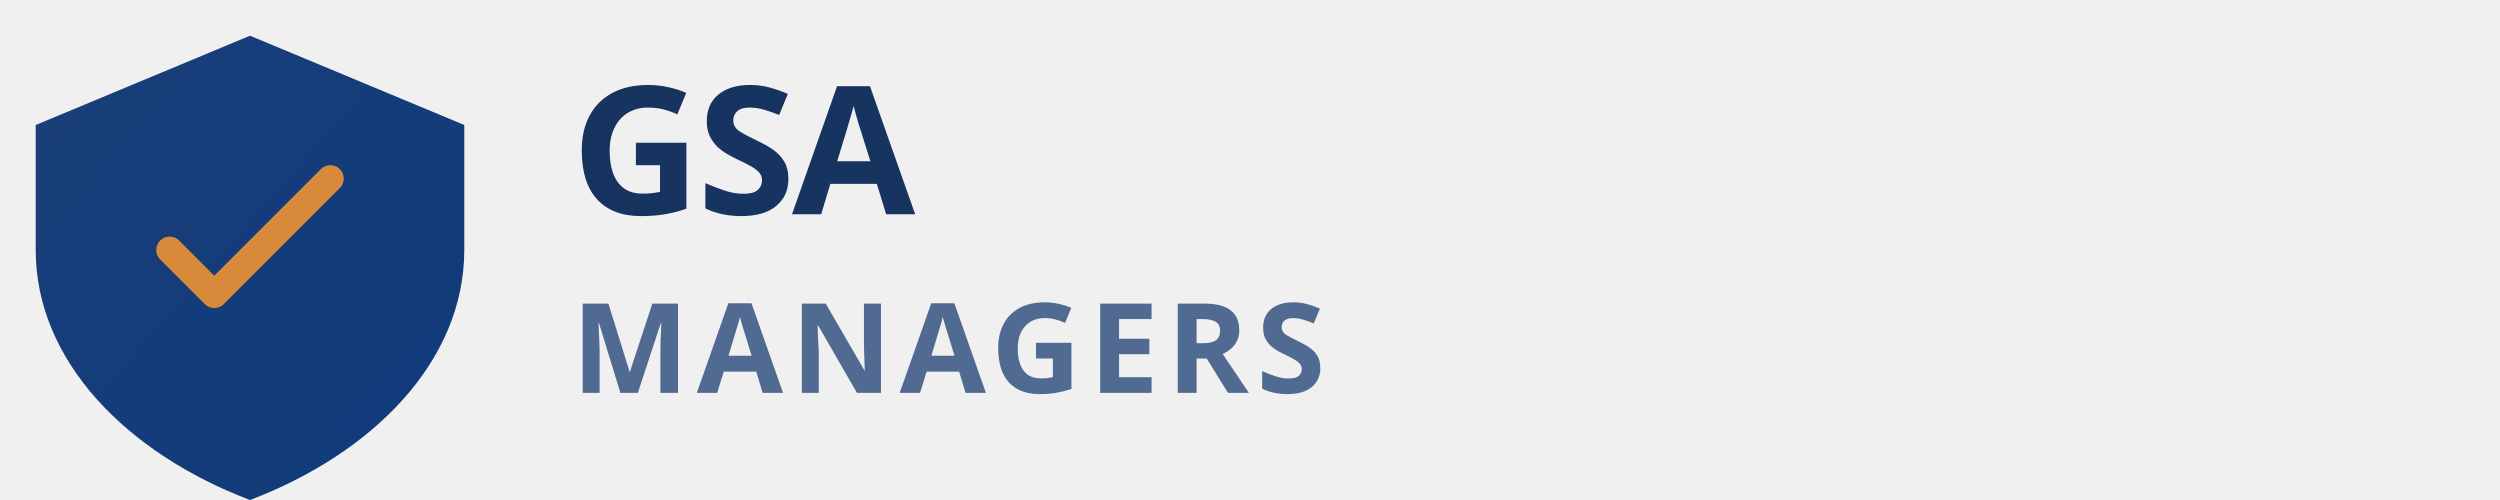
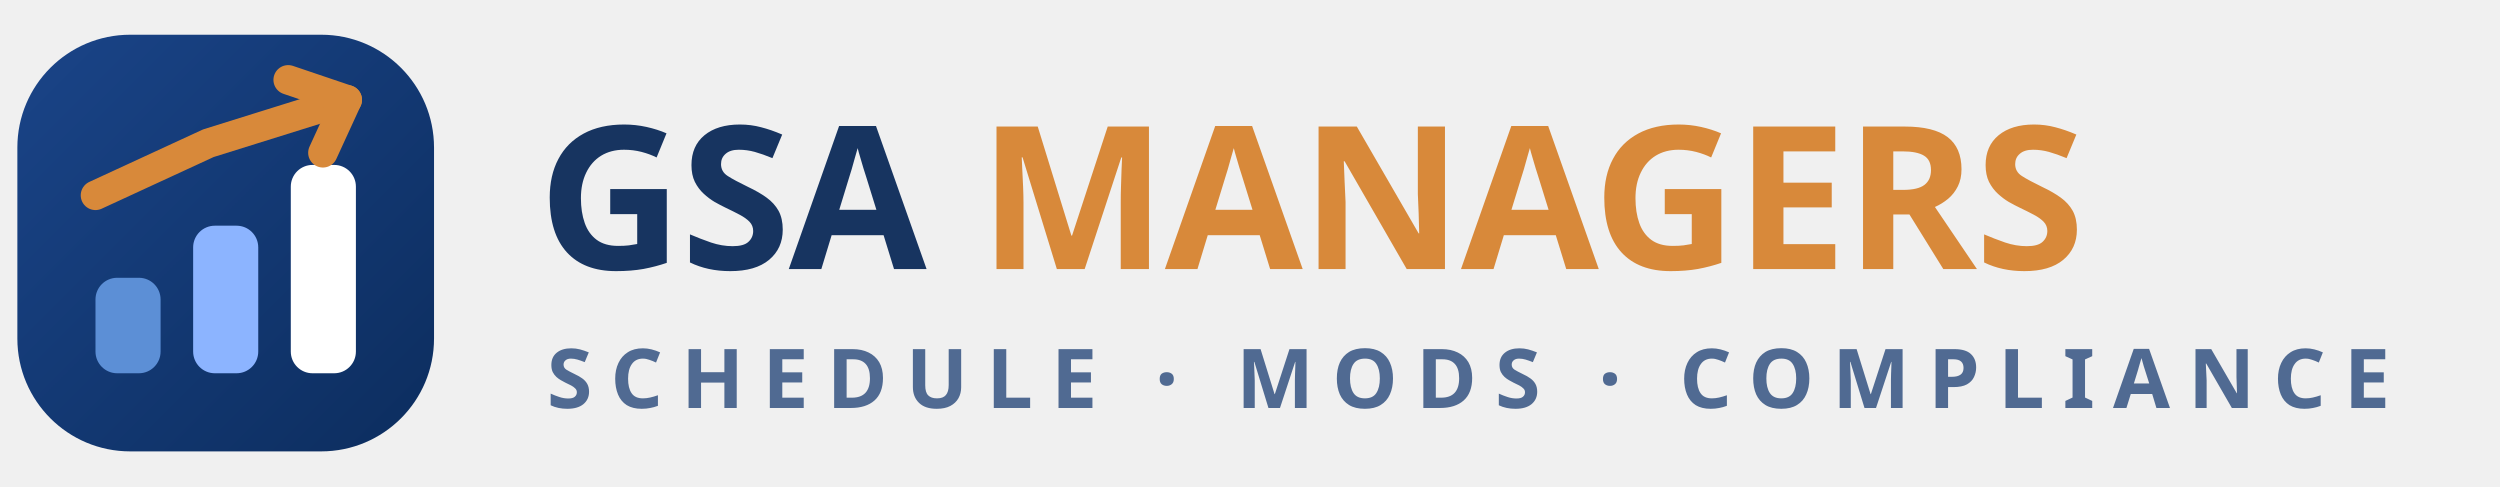
- <svg xmlns="http://www.w3.org/2000/svg" viewBox="0 0 280 56" fill="none">
+ <svg xmlns="http://www.w3.org/2000/svg" viewBox="0 0 288 56" fill="none">
  <defs>
-     <linearGradient id="sg" x1="4" y1="4" x2="52" y2="46" gradientUnits="userSpaceOnUse">
-       <stop stop-color="#1A3F7A" />
-       <stop offset="1" stop-color="#103A7A" />
+     <linearGradient id="gmTile" x1="2" y1="4" x2="50" y2="52" gradientUnits="userSpaceOnUse">
+       <stop stop-color="#1A4488" />
+       <stop offset="1" stop-color="#0C2D5E" />
    </linearGradient>
  </defs>
-   <path d="M28 4L4 14v14c0 12.5 10.3 22.8 24 28 13.7-5.2 24-15.5 24-28V14L28 4z" fill="url(#sg)" />
-   <path d="M19 28l5 5 13-13" stroke="#D8893A" stroke-width="3" stroke-linecap="round" stroke-linejoin="round" fill="none" />
-   <text x="64" y="24" font-family="Nunito, system-ui, sans-serif" font-weight="800" font-size="20" fill="#173460" letter-spacing="-0.02em">GSA</text>
-   <text x="64" y="44" font-family="Nunito, system-ui, sans-serif" font-weight="700" font-size="14" fill="#506A92" letter-spacing="0.06em">MANAGERS</text>
+   <rect x="2" y="4" width="48" height="48" rx="13" fill="url(#gmTile)" />
+   <rect x="11" y="32" width="7.5" height="11" rx="2.5" fill="#5C8FD6" />
+   <rect x="22.25" y="26" width="7.5" height="17" rx="2.5" fill="#8CB4FF" />
+   <rect x="33.5" y="19" width="7.5" height="24" rx="2.5" fill="#FFFFFF" />
+   <path d="M11 22.5 L24 16.5 L40 11.5" stroke="#D8893A" stroke-width="3.4" stroke-linecap="round" stroke-linejoin="round" fill="none" />
+   <path d="M33.2 9.2 L40 11.5 L37.2 17.6" stroke="#D8893A" stroke-width="3.4" stroke-linecap="round" stroke-linejoin="round" fill="none" />
+   <text x="62" y="31" font-family="Nunito, system-ui, sans-serif" font-weight="900" font-size="23" fill="#173460" letter-spacing="-0.01em">GSA<tspan fill="#D8893A" dx="6">MANAGERS</tspan>
+   </text>
+   <text x="63" y="47" font-family="Nunito, system-ui, sans-serif" font-weight="700" font-size="9.5" fill="#506A92" letter-spacing="0.22em">SCHEDULE · MODS · COMPLIANCE</text>
</svg>
